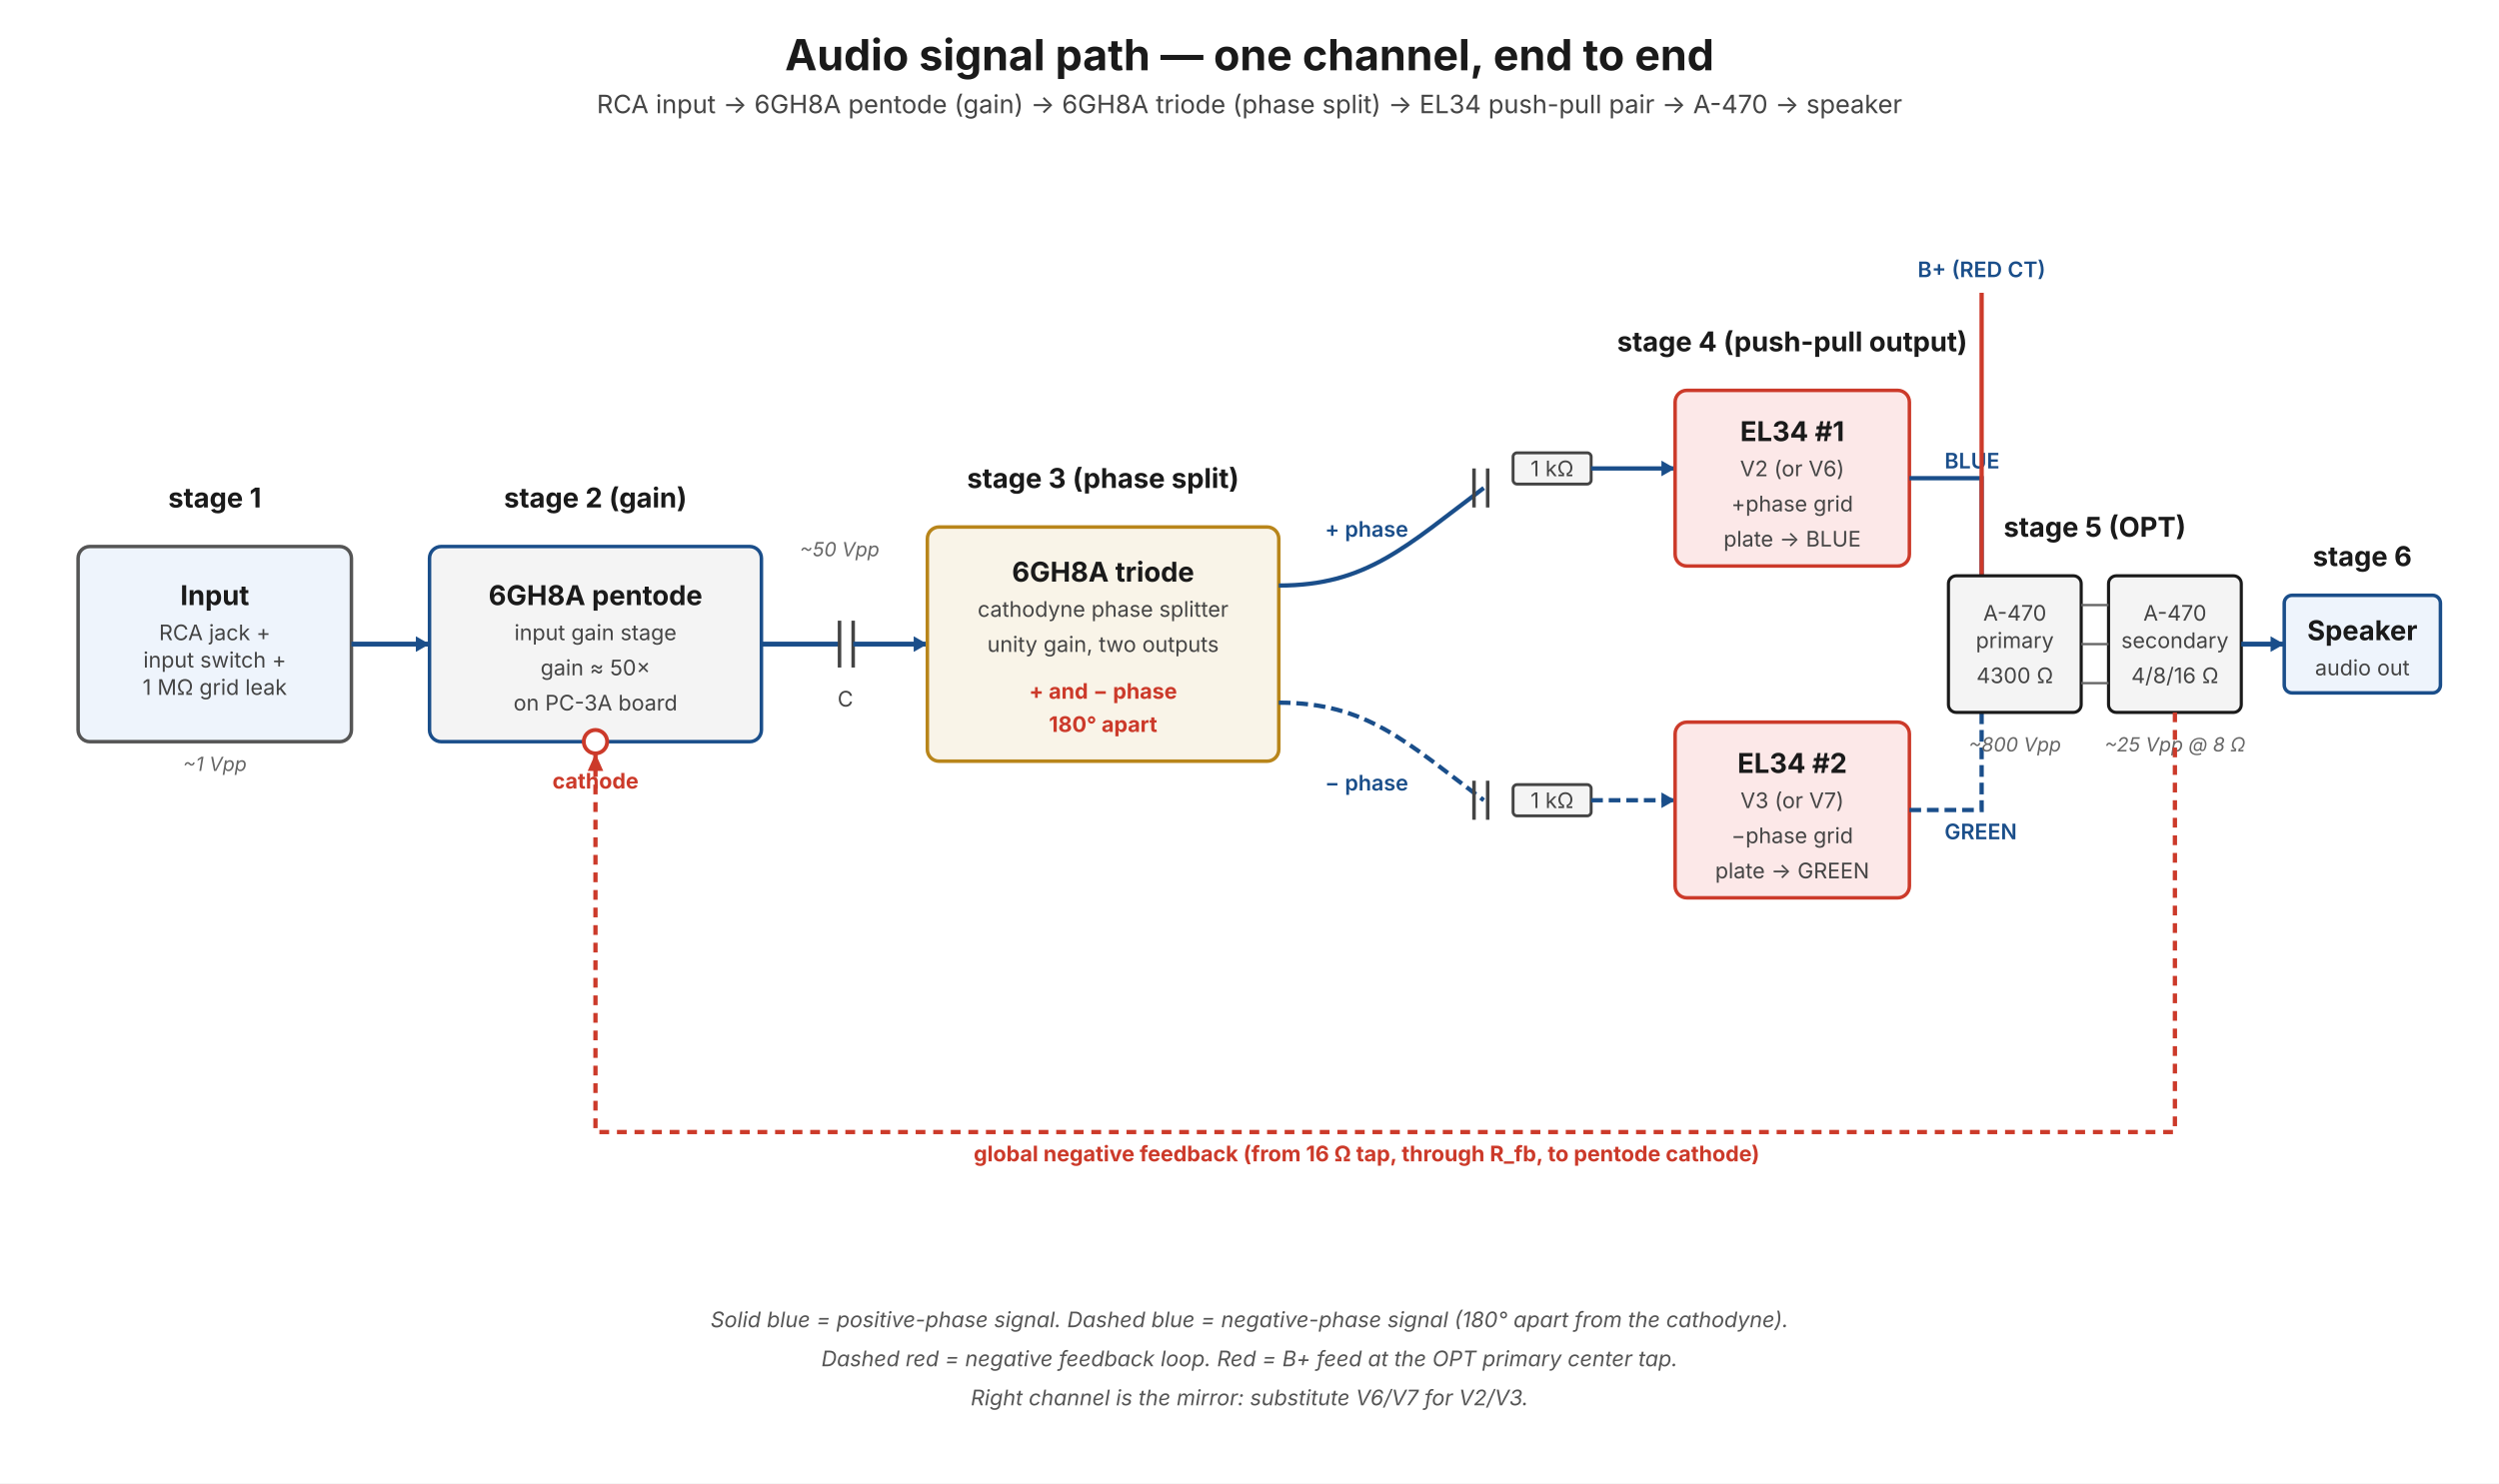
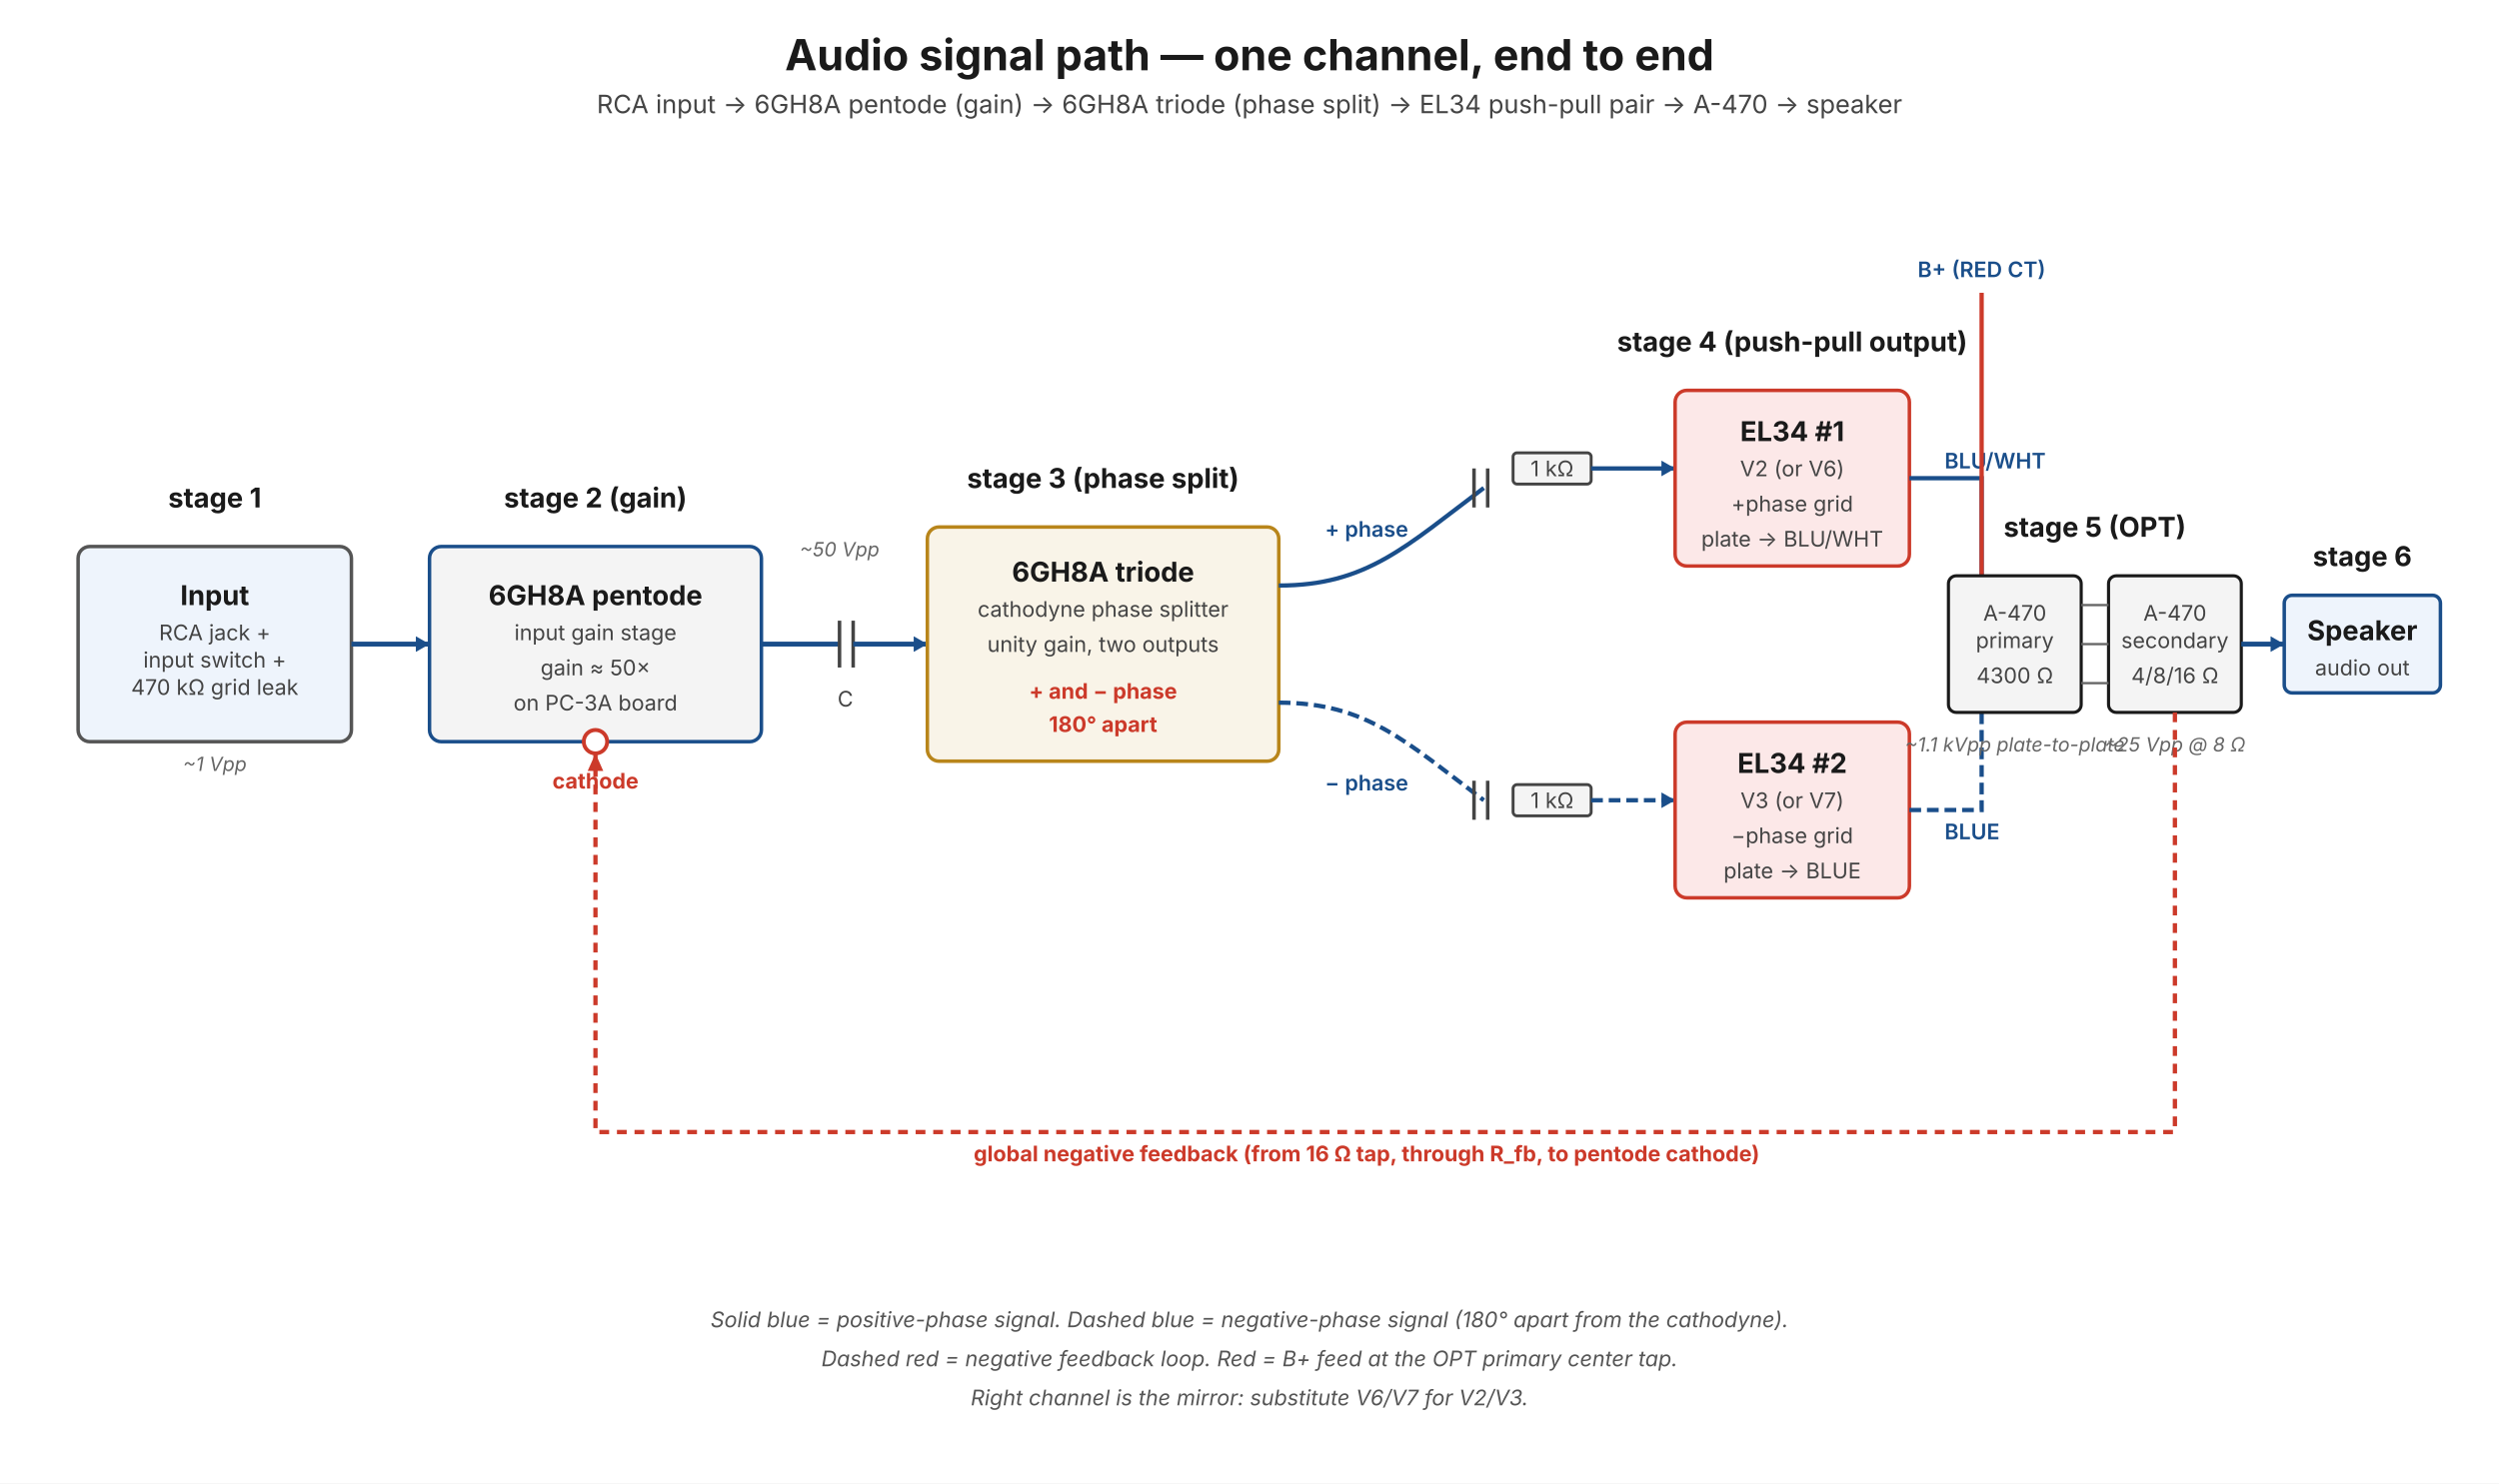
<svg xmlns="http://www.w3.org/2000/svg" viewBox="0 0 1280 760" role="img" aria-labelledby="aud-title aud-desc" font-family="Inter, system-ui, sans-serif">
  <style>
    .lead-group { cursor: help; }
    .lead-group:hover .stage-box { stroke-width: 2.6; }

    .header  { font-size: 22px; font-weight: 700; fill: #1a1a1a; }
    .subhead { font-size: 13px; fill: #444; }
    .footer  { font-size: 11px; font-style: italic; fill: #555; }

    .section-label { font-size: 14px; font-weight: 700; fill: #1a1a1a; }
    .stage-name    { font-size: 14px; font-weight: 700; fill: #1a1a1a; }
    .stage-sub     { font-size: 11px; fill: #444; }
    .wire-label    { font-size: 11px; font-weight: 600; fill: #1a4e8a; }
    .voltage-label { font-size: 10px; font-style: italic; fill: #666; }
    .phase-label   { font-size: 11px; font-weight: 700; fill: #cc3a2a; }
    .fb-label      { font-size: 11px; font-weight: 700; fill: #cc3a2a; }

    .stage-input  { fill: #eef4fc; stroke: #555;    stroke-width: 1.8; }
    .stage-amp    { fill: #f4f4f4; stroke: #1a4e8a; stroke-width: 1.8; }
    .stage-split  { fill: #f9f4e8; stroke: #b8851a; stroke-width: 1.8; }
    .stage-output { fill: #fce8e8; stroke: #cc3a2a; stroke-width: 1.8; }
    .stage-opt    { fill: #f4f4f4; stroke: #1a1a1a; stroke-width: 1.6; }
    .stage-speak  { fill: #eef4fc; stroke: #1a4e8a; stroke-width: 1.8; }

    .signal-wire   { stroke: #1a4e8a; stroke-width: 2.5; fill: none; }
    .signal-pos    { stroke: #1a4e8a; stroke-width: 2.2; fill: none; }
    .signal-neg    { stroke: #1a4e8a; stroke-width: 2.2; fill: none; stroke-dasharray: 6,3; }
    .fb-wire       { stroke: #cc3a2a; stroke-width: 2.2; fill: none; stroke-dasharray: 5,4; }
    .bplus-wire    { stroke: #cc3a2a; stroke-width: 2.2; fill: none; }
    .coupling-cap  { stroke: #444; stroke-width: 1.8; fill: none; }
    .grid-stop     { fill: #f4f4f4; stroke: #444; stroke-width: 1.5; }
  </style>
  <rect width="1280" height="760" fill="#ffffff" />
  <text class="header" x="640" y="36" text-anchor="middle">Audio signal path — one channel, end to end</text>
  <text class="subhead" x="640" y="58" text-anchor="middle">RCA input → 6GH8A pentode (gain) → 6GH8A triode (phase split) → EL34 push-pull pair → A-470 → speaker</text>
-   <g class="lead-group" data-tooltip="INPUT — RCA jack + input switch + 1 MΩ grid leak.  The RCA jack on the rear panel feeds the input switch (front), which selects between sources. A 1 MΩ grid leak resistor ties the pentode grid to ground, giving it a DC reference while presenting a high input impedance to the source.  Typical level here: ~1 Vpp line level.">
+   <g class="lead-group" data-tooltip="INPUT — RCA jack + input switch + 470 kΩ grid leak.  The RCA jack on the rear panel feeds the input switch (front), which selects between sources. A 470 kΩ grid leak resistor ties the pentode grid to ground, giving it a DC reference while presenting a high input impedance to the source.  Typical level here: ~1 Vpp line level.">
    <rect class="stage-box stage-input" x="40" y="280" width="140" height="100" rx="6" />
    <text class="stage-name" x="110" y="310" text-anchor="middle">Input</text>
    <text class="stage-sub" x="110" y="328" text-anchor="middle">RCA jack +</text>
    <text class="stage-sub" x="110" y="342" text-anchor="middle">input switch +</text>
-     <text class="stage-sub" x="110" y="356" text-anchor="middle">1 MΩ grid leak</text>
+     <text class="stage-sub" x="110" y="356" text-anchor="middle">470 kΩ grid leak</text>
    <text class="voltage-label" x="110" y="395" text-anchor="middle">~1 Vpp</text>
  </g>
  <path class="signal-wire" d="M 180 330 L 220 330" />
  <polygon points="220,330 213,326 213,334" fill="#1a4e8a" />
  <g class="lead-group" data-tooltip="6GH8A PENTODE — input voltage amplifier.  The signal arrives at the control grid; the pentode amplifies it by ~50× and outputs the larger AC swing at its plate. Plate sits at high DC (~150-200 V) so a coupling cap is needed to pass the signal to the next stage.  The pentode's CATHODE is where the global feedback returns (mixed with local cathode bias). Hover the dashed red wire below for the feedback summing.">
    <rect class="stage-box stage-amp" x="220" y="280" width="170" height="100" rx="6" />
    <text class="stage-name" x="305" y="310" text-anchor="middle">6GH8A pentode</text>
    <text class="stage-sub" x="305" y="328" text-anchor="middle">input gain stage</text>
    <text class="stage-sub" x="305" y="346" text-anchor="middle">gain ≈ 50×</text>
    <text class="stage-sub" x="305" y="364" text-anchor="middle">on PC-3A board</text>
    <circle cx="305" cy="380" r="6" fill="#fff" stroke="#cc3a2a" stroke-width="2" />
    <text class="fb-label" x="305" y="404" text-anchor="middle">cathode</text>
    <text class="voltage-label" x="430" y="285" text-anchor="middle">~50 Vpp</text>
  </g>
  <path class="signal-wire" d="M 390 330 L 430 330" />
  <g class="lead-group" data-tooltip="COUPLING CAPACITOR — blocks DC, passes AC.  The pentode's plate sits at high DC voltage. The coupling cap passes the AC audio signal to the next grid while blocking that DC, so the triode's grid stays at its own designed bias point.  These caps age over decades; leaky coupling caps put DC on the next grid and skew bias. The #1 PC-3A failure mode.">
    <line class="coupling-cap" x1="430" y1="318" x2="430" y2="342" />
    <line class="coupling-cap" x1="437" y1="318" x2="437" y2="342" />
    <text class="stage-sub" x="433" y="362" text-anchor="middle">C</text>
  </g>
  <path class="signal-wire" d="M 437 330 L 475 330" />
  <polygon points="475,330 468,326 468,334" fill="#1a4e8a" />
-   <g class="lead-group" data-tooltip="6GH8A TRIODE — cathodyne phase splitter.  The triode has equal-value resistors above and below it (~22 kΩ each). Because the same current flows through both, the plate output and the cathode output have IDENTICAL amplitude but OPPOSITE phase — 180° apart. Exactly what push-pull needs.  This is the magic: one tube section + two equal resistors gives you a perfectly balanced phase-split signal, no calibration needed.">
+   <g class="lead-group" data-tooltip="6GH8A TRIODE — cathodyne phase splitter.  The triode has equal-value resistors above and below it (47 kΩ each, matched to 1%). Because the same current flows through both, the plate output and the cathode output have IDENTICAL amplitude but OPPOSITE phase — 180° apart. Exactly what push-pull needs.  This is the magic: one tube section + two equal resistors gives you a perfectly balanced phase-split signal, no calibration needed.">
    <rect class="stage-box stage-split" x="475" y="270" width="180" height="120" rx="6" />
    <text class="stage-name" x="565" y="298" text-anchor="middle">6GH8A triode</text>
    <text class="stage-sub" x="565" y="316" text-anchor="middle">cathodyne phase splitter</text>
    <text class="stage-sub" x="565" y="334" text-anchor="middle">unity gain, two outputs</text>
    <text class="phase-label" x="565" y="358" text-anchor="middle">+ and − phase</text>
    <text class="phase-label" x="565" y="375" text-anchor="middle">180° apart</text>
  </g>
  <path class="signal-pos" d="M 655 300 C 700 300, 720 280, 760 250" />
  <text class="wire-label" x="700" y="275" text-anchor="middle">+ phase</text>
  <g class="lead-group" data-tooltip="COUPLING CAP — blocks the triode plate's DC, passes AC to the EL34 grid.">
    <line class="coupling-cap" x1="755" y1="240" x2="755" y2="260" />
    <line class="coupling-cap" x1="762" y1="240" x2="762" y2="260" />
  </g>
  <path class="signal-neg" d="M 655 360 C 700 360, 720 380, 760 410" />
  <text class="wire-label" x="700" y="405" text-anchor="middle">− phase</text>
  <g class="lead-group" data-tooltip="COUPLING CAP — blocks the triode cathode's DC, passes AC to the other EL34 grid.">
    <line class="coupling-cap" x1="755" y1="400" x2="755" y2="420" />
    <line class="coupling-cap" x1="762" y1="400" x2="762" y2="420" />
  </g>
  <g class="lead-group" data-tooltip="1 kΩ GRID STOPPER — suppresses RF parasitic oscillation.  Mounted directly at the EL34 socket (pin 5 to pin 6). Without it, the high-gain EL34 + the inductance of the lead wires can form an unintended RF oscillator at MHz frequencies.">
    <rect class="grid-stop" x="775" y="232" width="40" height="16" rx="2" />
    <text class="stage-sub" x="795" y="244" text-anchor="middle">1 kΩ</text>
  </g>
  <g class="lead-group" data-tooltip="1 kΩ GRID STOPPER — suppresses RF parasitic oscillation on the other EL34.">
    <rect class="grid-stop" x="775" y="402" width="40" height="16" rx="2" />
    <text class="stage-sub" x="795" y="414" text-anchor="middle">1 kΩ</text>
  </g>
  <path class="signal-pos" d="M 815 240 L 858 240" />
  <polygon points="858,240 851,236 851,244" fill="#1a4e8a" />
  <path class="signal-neg" d="M 815 410 L 858 410" />
  <polygon points="858,410 851,406 851,414" fill="#1a4e8a" />
-   <g class="lead-group" data-tooltip="EL34 #1 (V2 left ch / V6 right ch) — receives the + phase signal at its grid (pin 5), bias holds it at ~50 mA idle, AC swings the plate current up and down. Its plate (pin 3) drives one end of the A-470 primary.">
+   <g class="lead-group" data-tooltip="EL34 #1 (V2 left ch / V6 right ch) — receives the + phase signal at its grid (pin 5), bias holds it at ~50 mA idle, AC swings the plate current up and down. Its plate (pin 3) drives one end of the A-470 primary via the BLU/WHT lead.">
    <rect class="stage-box stage-output" x="858" y="200" width="120" height="90" rx="6" />
    <text class="stage-name" x="918" y="226" text-anchor="middle">EL34 #1</text>
    <text class="stage-sub" x="918" y="244" text-anchor="middle">V2 (or V6)</text>
    <text class="stage-sub" x="918" y="262" text-anchor="middle">+phase grid</text>
-     <text class="stage-sub" x="918" y="280" text-anchor="middle">plate → BLUE</text>
+     <text class="stage-sub" x="918" y="280" text-anchor="middle">plate → BLU/WHT</text>
  </g>
-   <g class="lead-group" data-tooltip="EL34 #2 (V3 left ch / V7 right ch) — receives the − phase signal at its grid; plate current swings opposite to EL34 #1 at every instant. This is push-pull: the two tubes alternate driving the OPT primary's two halves.">
+   <g class="lead-group" data-tooltip="EL34 #2 (V3 left ch / V7 right ch) — receives the − phase signal at its grid; plate current swings opposite to EL34 #1 at every instant. Its plate (pin 3) drives the other end of the A-470 primary via the BLUE lead. This is push-pull: the two tubes alternate driving the OPT primary's two halves.">
    <rect class="stage-box stage-output" x="858" y="370" width="120" height="90" rx="6" />
    <text class="stage-name" x="918" y="396" text-anchor="middle">EL34 #2</text>
    <text class="stage-sub" x="918" y="414" text-anchor="middle">V3 (or V7)</text>
    <text class="stage-sub" x="918" y="432" text-anchor="middle">−phase grid</text>
-     <text class="stage-sub" x="918" y="450" text-anchor="middle">plate → GREEN</text>
+     <text class="stage-sub" x="918" y="450" text-anchor="middle">plate → BLUE</text>
  </g>
  <path class="signal-pos" d="M 978 245 L 1015 245 L 1015 295" />
-   <text class="wire-label" x="996" y="240">BLUE</text>
+   <text class="wire-label" x="996" y="240">BLU/WHT</text>
  <path class="signal-neg" d="M 978 415 L 1015 415 L 1015 365" />
-   <text class="wire-label" x="996" y="430">GREEN</text>
+   <text class="wire-label" x="996" y="430">BLUE</text>
  <g class="lead-group" data-tooltip="B+ CENTER TAP — the RED lead on the A-470 primary brings B+ in at the middle of the winding. Push-pull plate currents balance around this point; the quiescent current draw on B+ is steady, only the AC swings oppositely in the two halves.">
    <path class="bplus-wire" d="M 1015 150 L 1015 295" />
    <text class="wire-label" x="1015" y="142" text-anchor="middle" fill="#cc3a2a">B+ (RED CT)</text>
  </g>
-   <g class="lead-group" data-tooltip="A-470 OUTPUT TRANSFORMER PRIMARY — center-tapped, push-pull.  The two halves of the primary (Blue lead and Green lead) are driven by EL34 plate currents that swing oppositely. Push-pull cancels DC magnetization in the core (so the core doesn't saturate on signal) and reinforces the AC signal in the secondary. Also rejects B+ ripple by common-mode cancellation.">
+   <g class="lead-group" data-tooltip="A-470 OUTPUT TRANSFORMER PRIMARY — center-tapped, push-pull.  The two halves of the primary (BLU/WHT lead and BLUE lead) are driven by EL34 plate currents that swing oppositely. Push-pull cancels DC magnetization in the core (so the core doesn't saturate on signal) and reinforces the AC signal in the secondary. Also rejects B+ ripple by common-mode cancellation.">
    <rect class="stage-box stage-opt" x="998" y="295" width="68" height="70" rx="4" />
    <text class="stage-sub" x="1032" y="318" text-anchor="middle">A-470</text>
    <text class="stage-sub" x="1032" y="332" text-anchor="middle">primary</text>
    <text class="stage-sub" x="1032" y="350" text-anchor="middle">4300 Ω</text>
  </g>
  <g class="lead-group" data-tooltip="A-470 SECONDARY — multiple impedance taps.  The secondary is a low-voltage, low-impedance winding with four taps: BLACK (common, 0 Ω reference), BROWN (4 Ω), ORANGE (8 Ω), YELLOW (16 Ω). Most modern speakers use ORANGE + BLACK. The YELLOW tap is also the global feedback sample point.">
    <rect class="stage-box stage-opt" x="1080" y="295" width="68" height="70" rx="4" />
    <text class="stage-sub" x="1114" y="318" text-anchor="middle">A-470</text>
    <text class="stage-sub" x="1114" y="332" text-anchor="middle">secondary</text>
    <text class="stage-sub" x="1114" y="350" text-anchor="middle">4/8/16 Ω</text>
  </g>
  <line x1="1066" y1="310" x2="1080" y2="310" stroke="#666" stroke-width="1.2" />
  <line x1="1066" y1="330" x2="1080" y2="330" stroke="#666" stroke-width="1.2" />
  <line x1="1066" y1="350" x2="1080" y2="350" stroke="#666" stroke-width="1.2" />
-   <text class="voltage-label" x="1032" y="385" text-anchor="middle">~800 Vpp</text>
+   <text class="voltage-label" x="1032" y="385" text-anchor="middle">~1.1 kVpp plate-to-plate</text>
  <text class="voltage-label" x="1114" y="385" text-anchor="middle">~25 Vpp @ 8 Ω</text>
  <g class="lead-group" data-tooltip="SPEAKER — the load.  Connected between the BLACK (common) and the appropriate impedance tap (typically ORANGE for 8 Ω speakers). Drives the air. The damping factor (how stiffly the amp resists speaker motion) is set by the OPT's secondary impedance plus any feedback-reduced output impedance.">
    <rect class="stage-box stage-speak" x="1170" y="305" width="80" height="50" rx="4" />
    <text class="stage-name" x="1210" y="328" text-anchor="middle">Speaker</text>
    <text class="stage-sub" x="1210" y="346" text-anchor="middle">audio out</text>
  </g>
  <path class="signal-wire" d="M 1148 330 L 1170 330" />
  <polygon points="1170,330 1163,326 1163,334" fill="#1a4e8a" />
  <g class="lead-group" data-tooltip="FEEDBACK LOOP — from OPT secondary (16 Ω YELLOW tap) back to pentode cathode.  A single resistor (R_fb) samples the speaker-level signal and routes it back to the pentode's cathode. Because it sums there with opposite phase, the amp ends up controlled by the feedback ratio rather than open-loop gain. Trades ~16 dB of gain for ~16 dB lower distortion, output impedance, and bandwidth ripple.  A second wire from the UL primary tap provides HF stability compensation — see negative-feedback path page for both.">
    <path class="fb-wire" d="M 1114 365 L 1114 580 L 305 580 L 305 386" />
    <polygon points="305,386 301,395 309,395" fill="#cc3a2a" />
    <text class="fb-label" x="700" y="595" text-anchor="middle">global negative feedback (from 16 Ω tap, through R_fb, to pentode cathode)</text>
  </g>
  <text class="section-label" x="110" y="260" text-anchor="middle">stage 1</text>
  <text class="section-label" x="305" y="260" text-anchor="middle">stage 2 (gain)</text>
  <text class="section-label" x="565" y="250" text-anchor="middle">stage 3 (phase split)</text>
  <text class="section-label" x="918" y="180" text-anchor="middle">stage 4 (push-pull output)</text>
  <text class="section-label" x="1073" y="275" text-anchor="middle">stage 5 (OPT)</text>
  <text class="section-label" x="1210" y="290" text-anchor="middle">stage 6</text>
  <text class="footer" x="640" y="680" text-anchor="middle">Solid blue = positive-phase signal. Dashed blue = negative-phase signal (180° apart from the cathodyne).</text>
  <text class="footer" x="640" y="700" text-anchor="middle">Dashed red = negative feedback loop. Red = B+ feed at the OPT primary center tap.</text>
  <text class="footer" x="640" y="720" text-anchor="middle">Right channel is the mirror: substitute V6/V7 for V2/V3.</text>
</svg>
